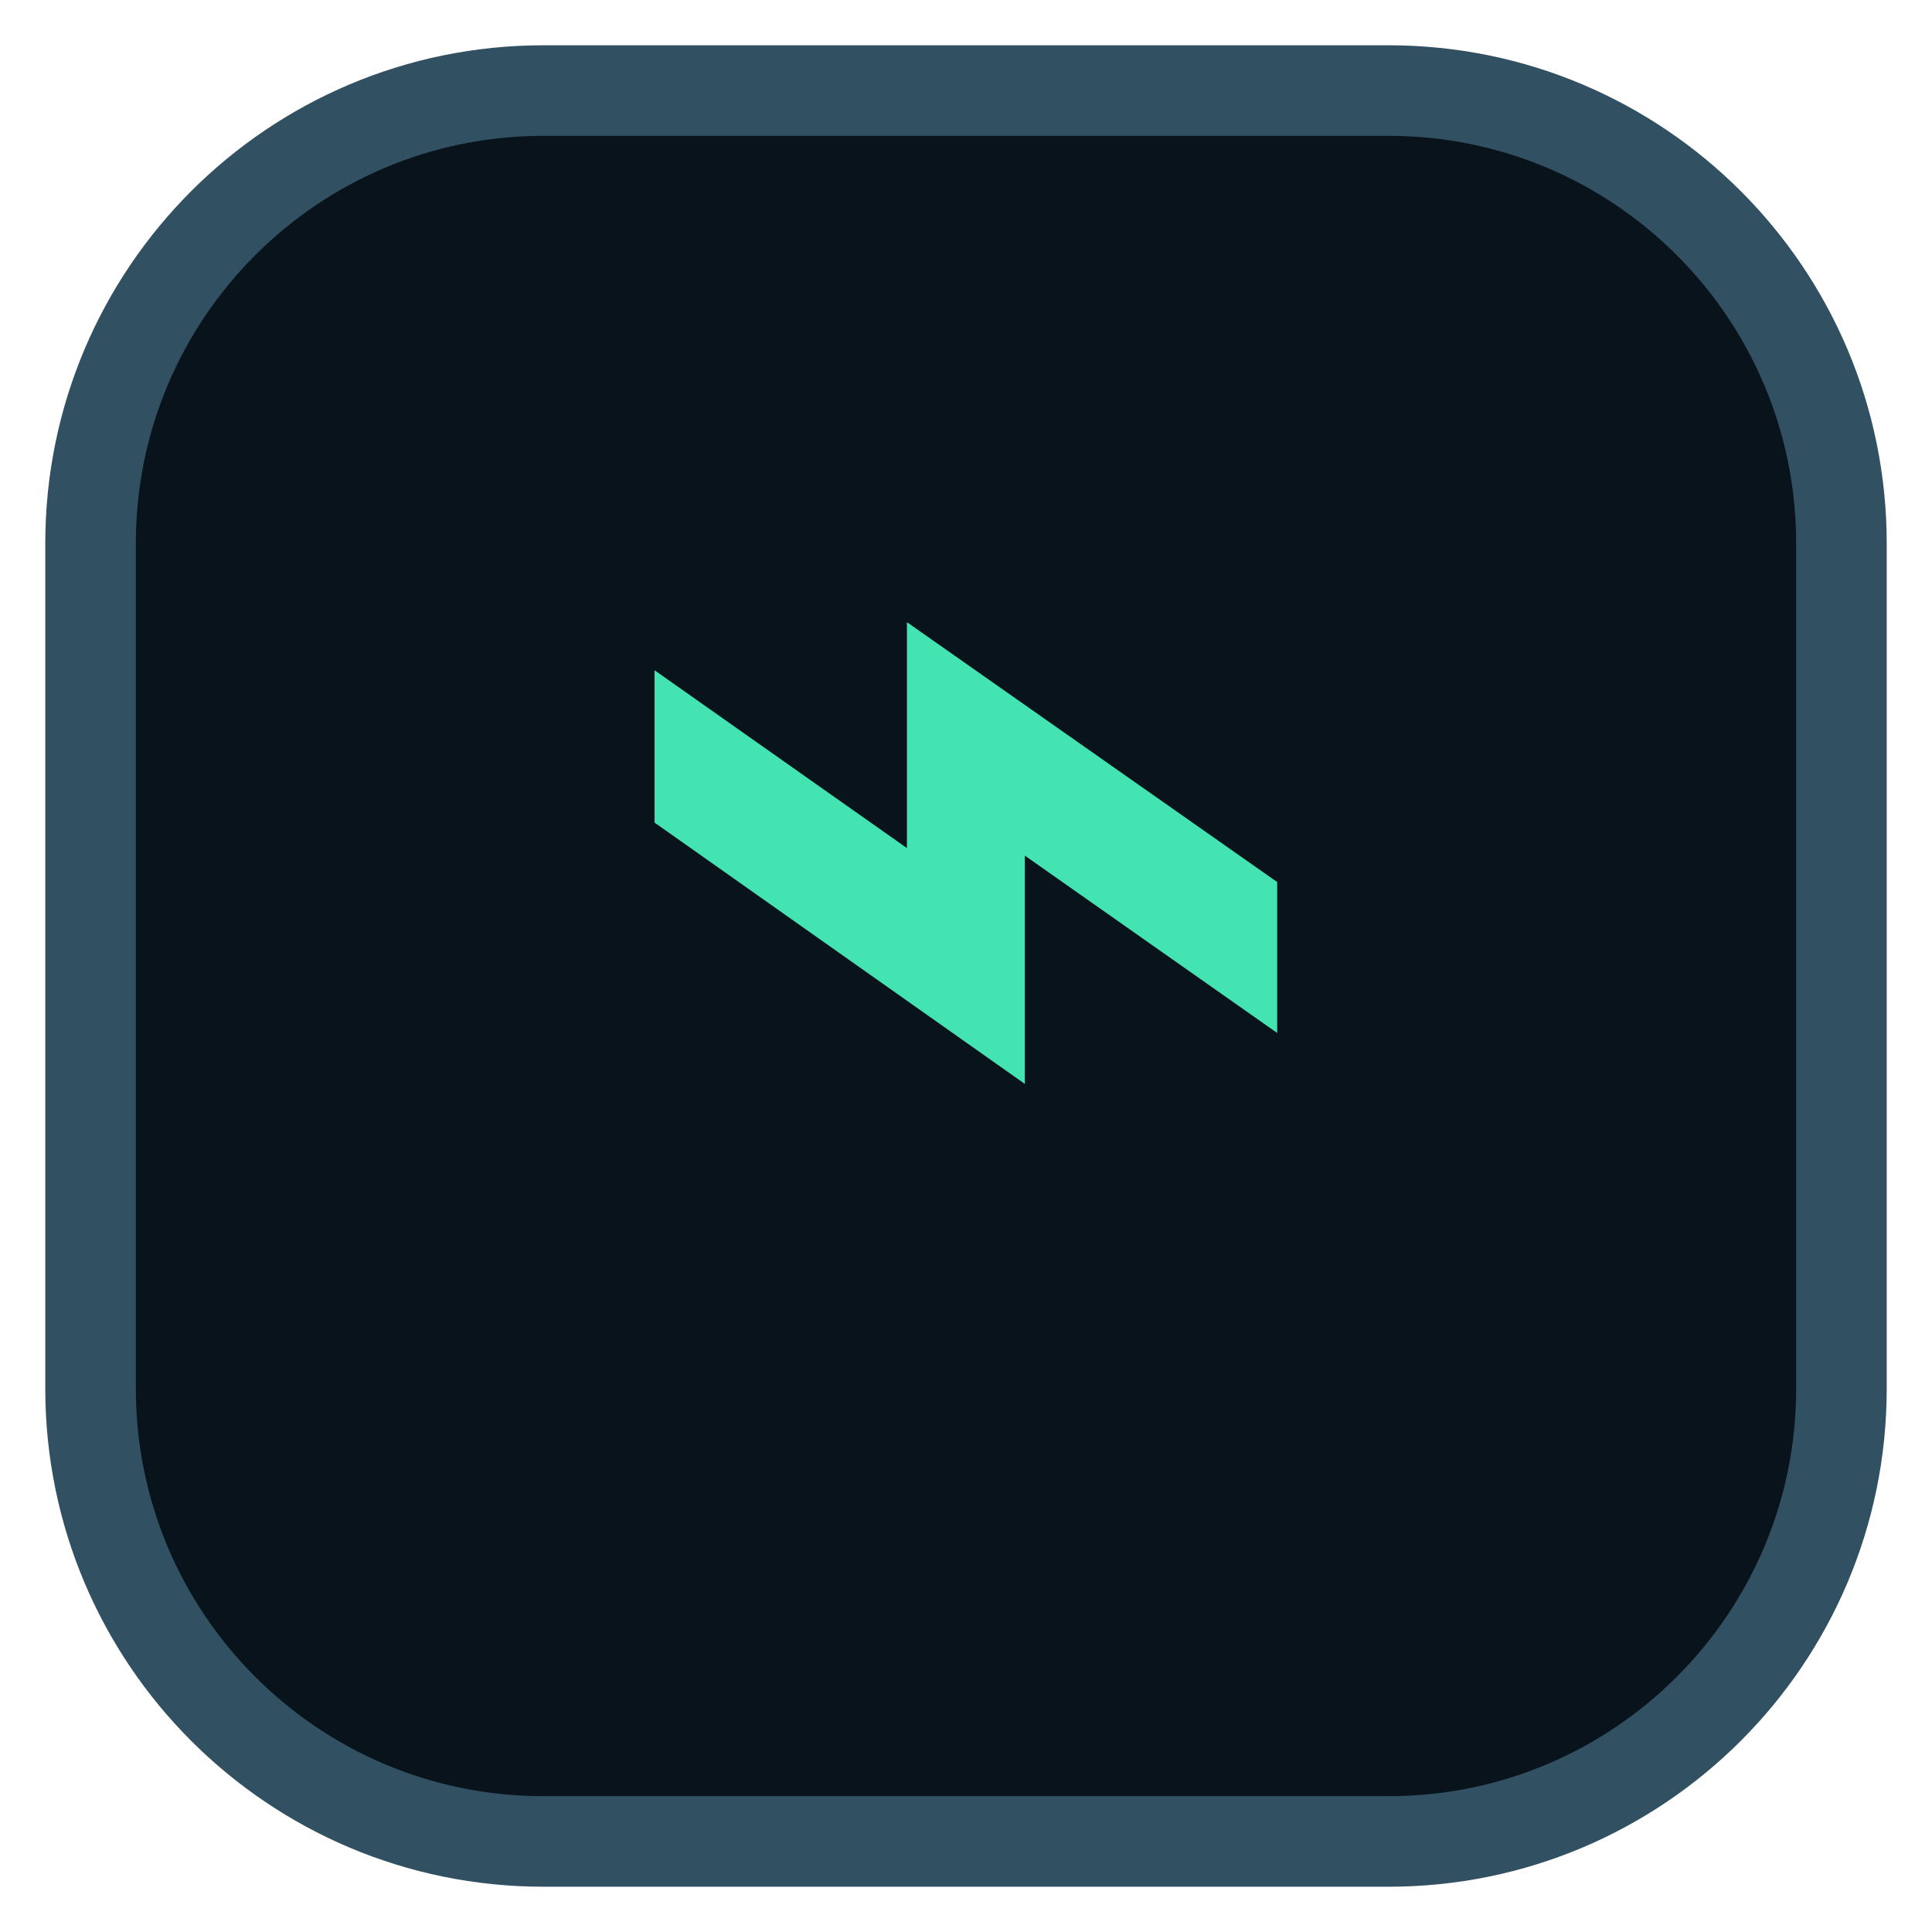
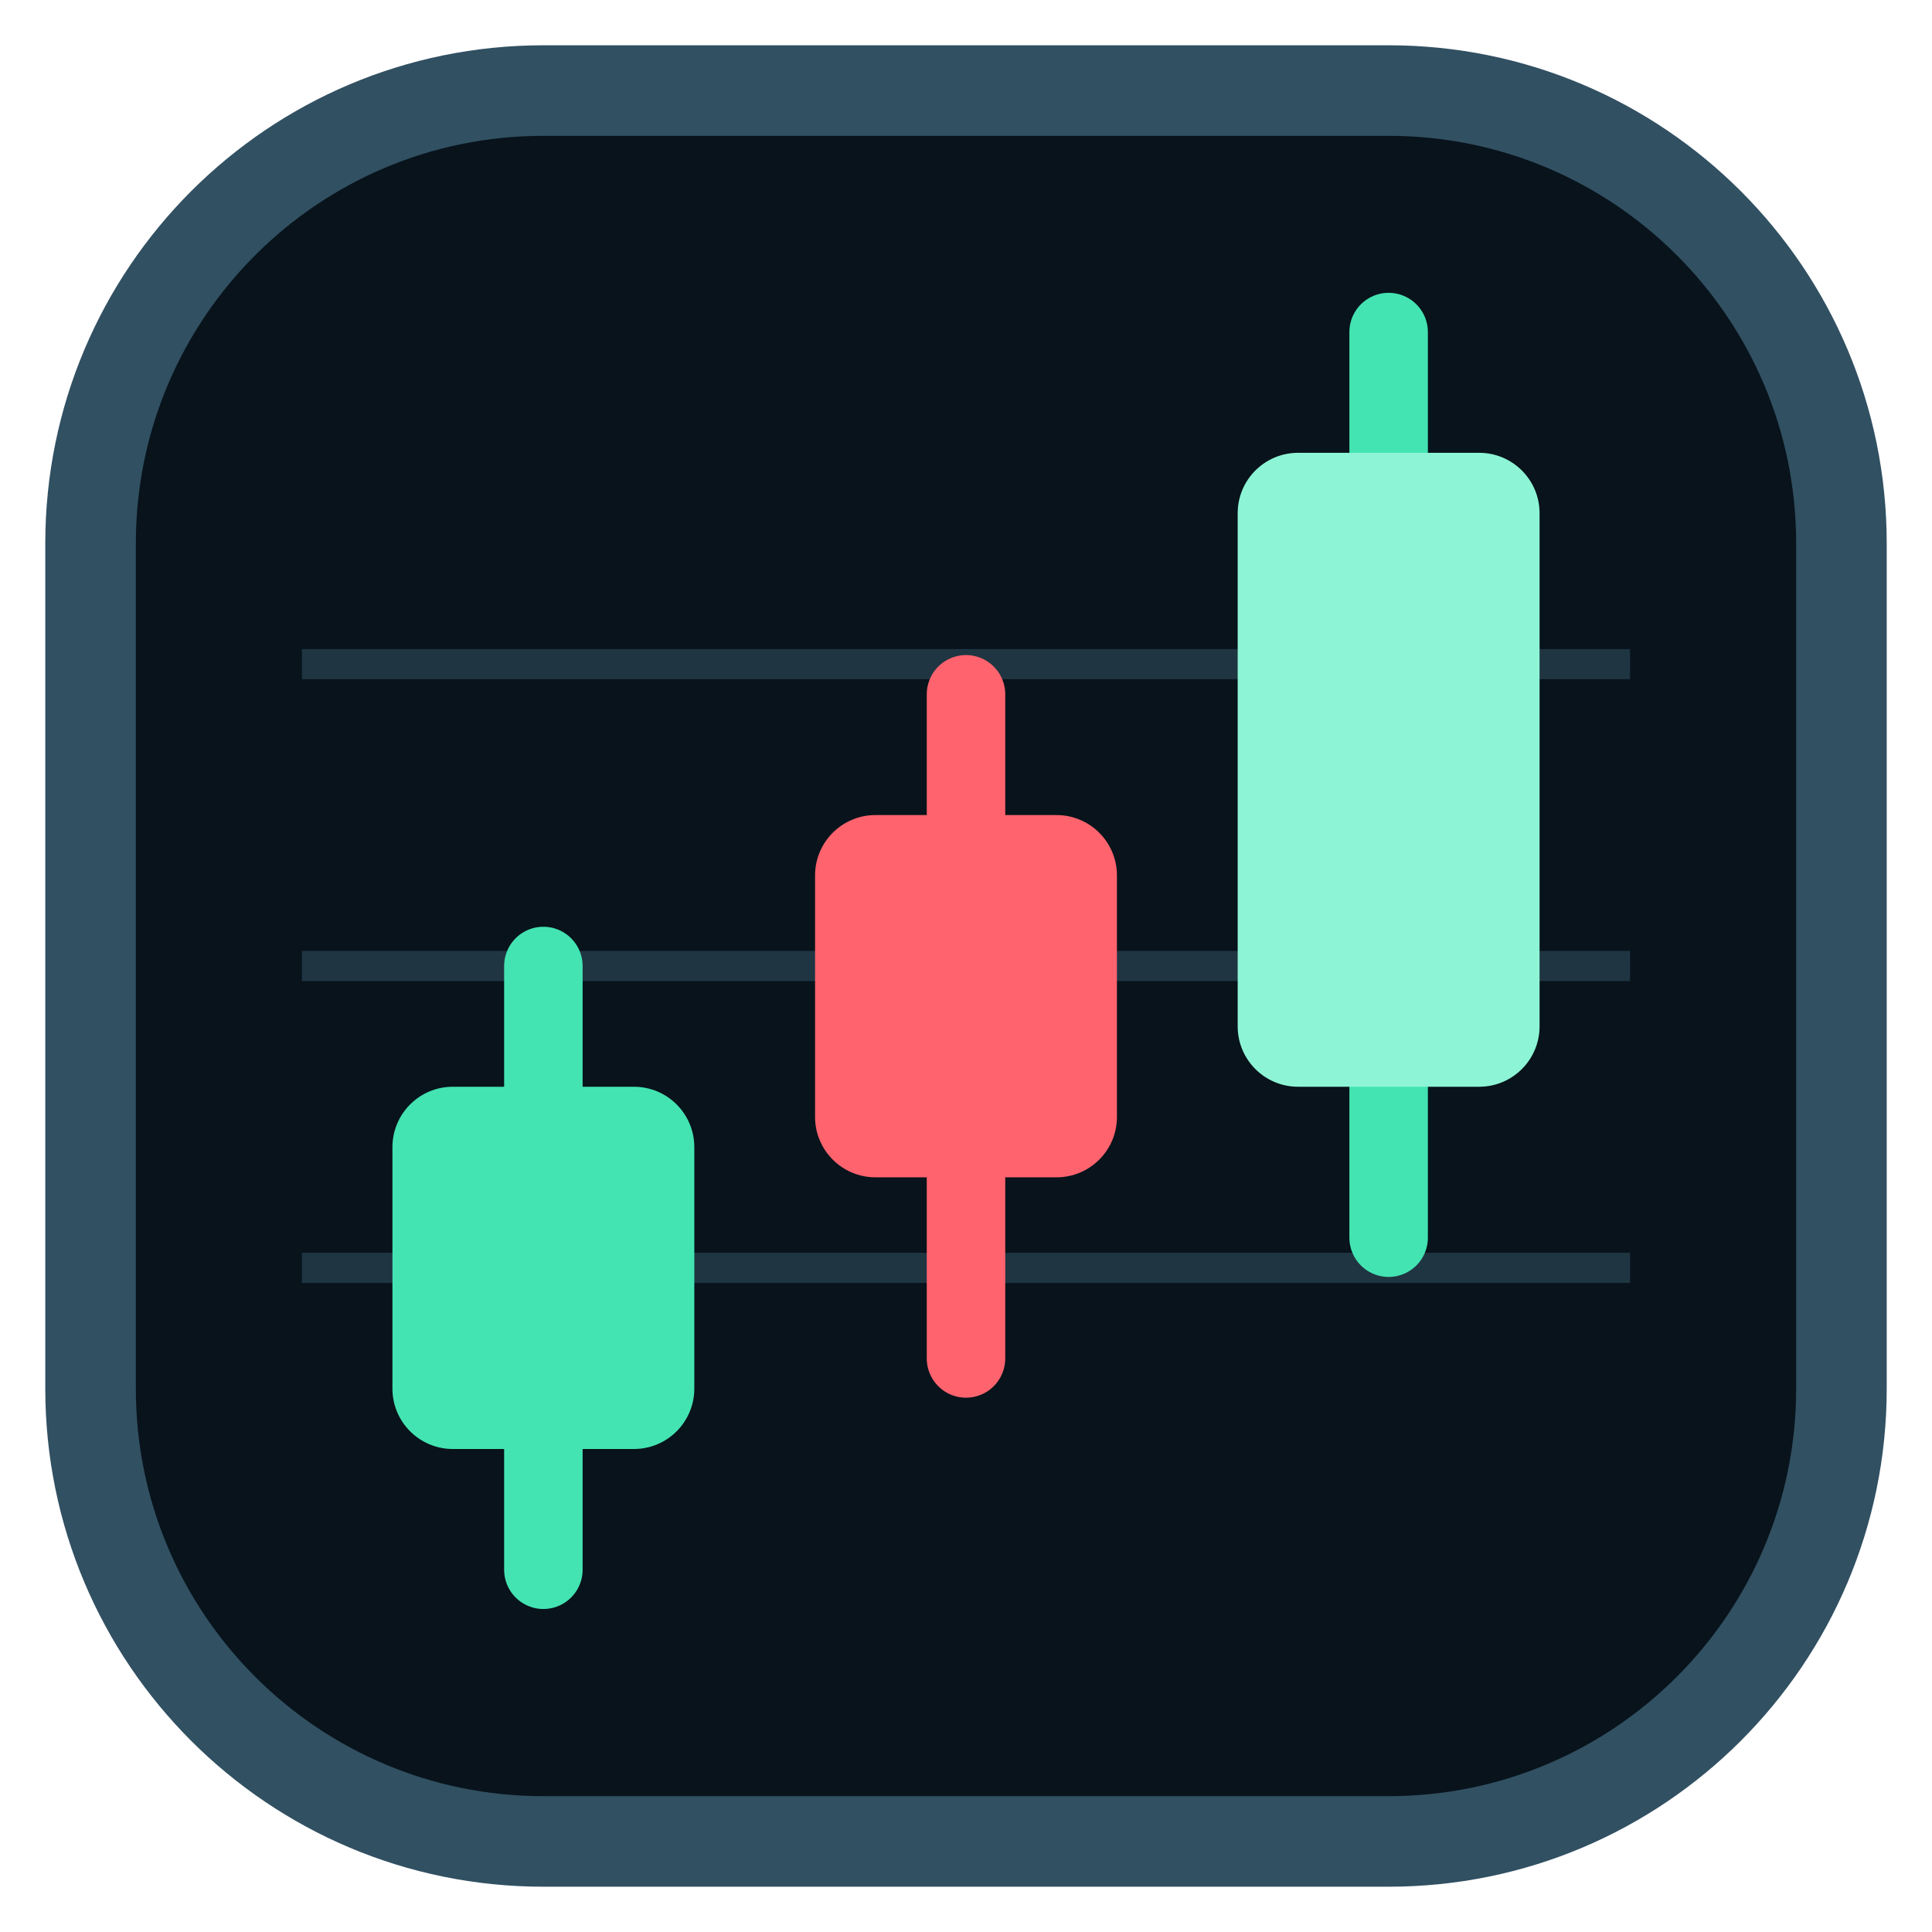
<svg xmlns="http://www.w3.org/2000/svg" viewBox="0 0 64 64">
  <rect x="3" y="3" width="58" height="58" rx="15" fill="#08131b" stroke="#315062" stroke-width="3" />
-   <text x="32" y="43" text-anchor="middle" font-family="Segoe UI Symbol, Noto Sans Symbols, sans-serif" font-size="42" font-weight="800" fill="#43e4b2">⌁</text>
+   <path d="M10 22H54M10 32H54M10 42H54" stroke="#315062" stroke-width="1" stroke-opacity=".55" />
+   <g stroke-linecap="round" stroke-width="2.6">
+     <line x1="18" y1="32" x2="18" y2="52" stroke="#43e4b2" />
+     <line x1="32" y1="23" x2="32" y2="45" stroke="#ff636e" />
+     <line x1="46" y1="11" x2="46" y2="41" stroke="#43e4b2" />
+   </g>
+   <rect x="13" y="36" width="10" height="12" rx="2" fill="#43e4b2" />
+   <rect x="27" y="27" width="10" height="12" rx="2" fill="#ff636e" />
+   <rect x="41" y="15" width="10" height="21" rx="2" fill="#8df5d5" />
</svg>
